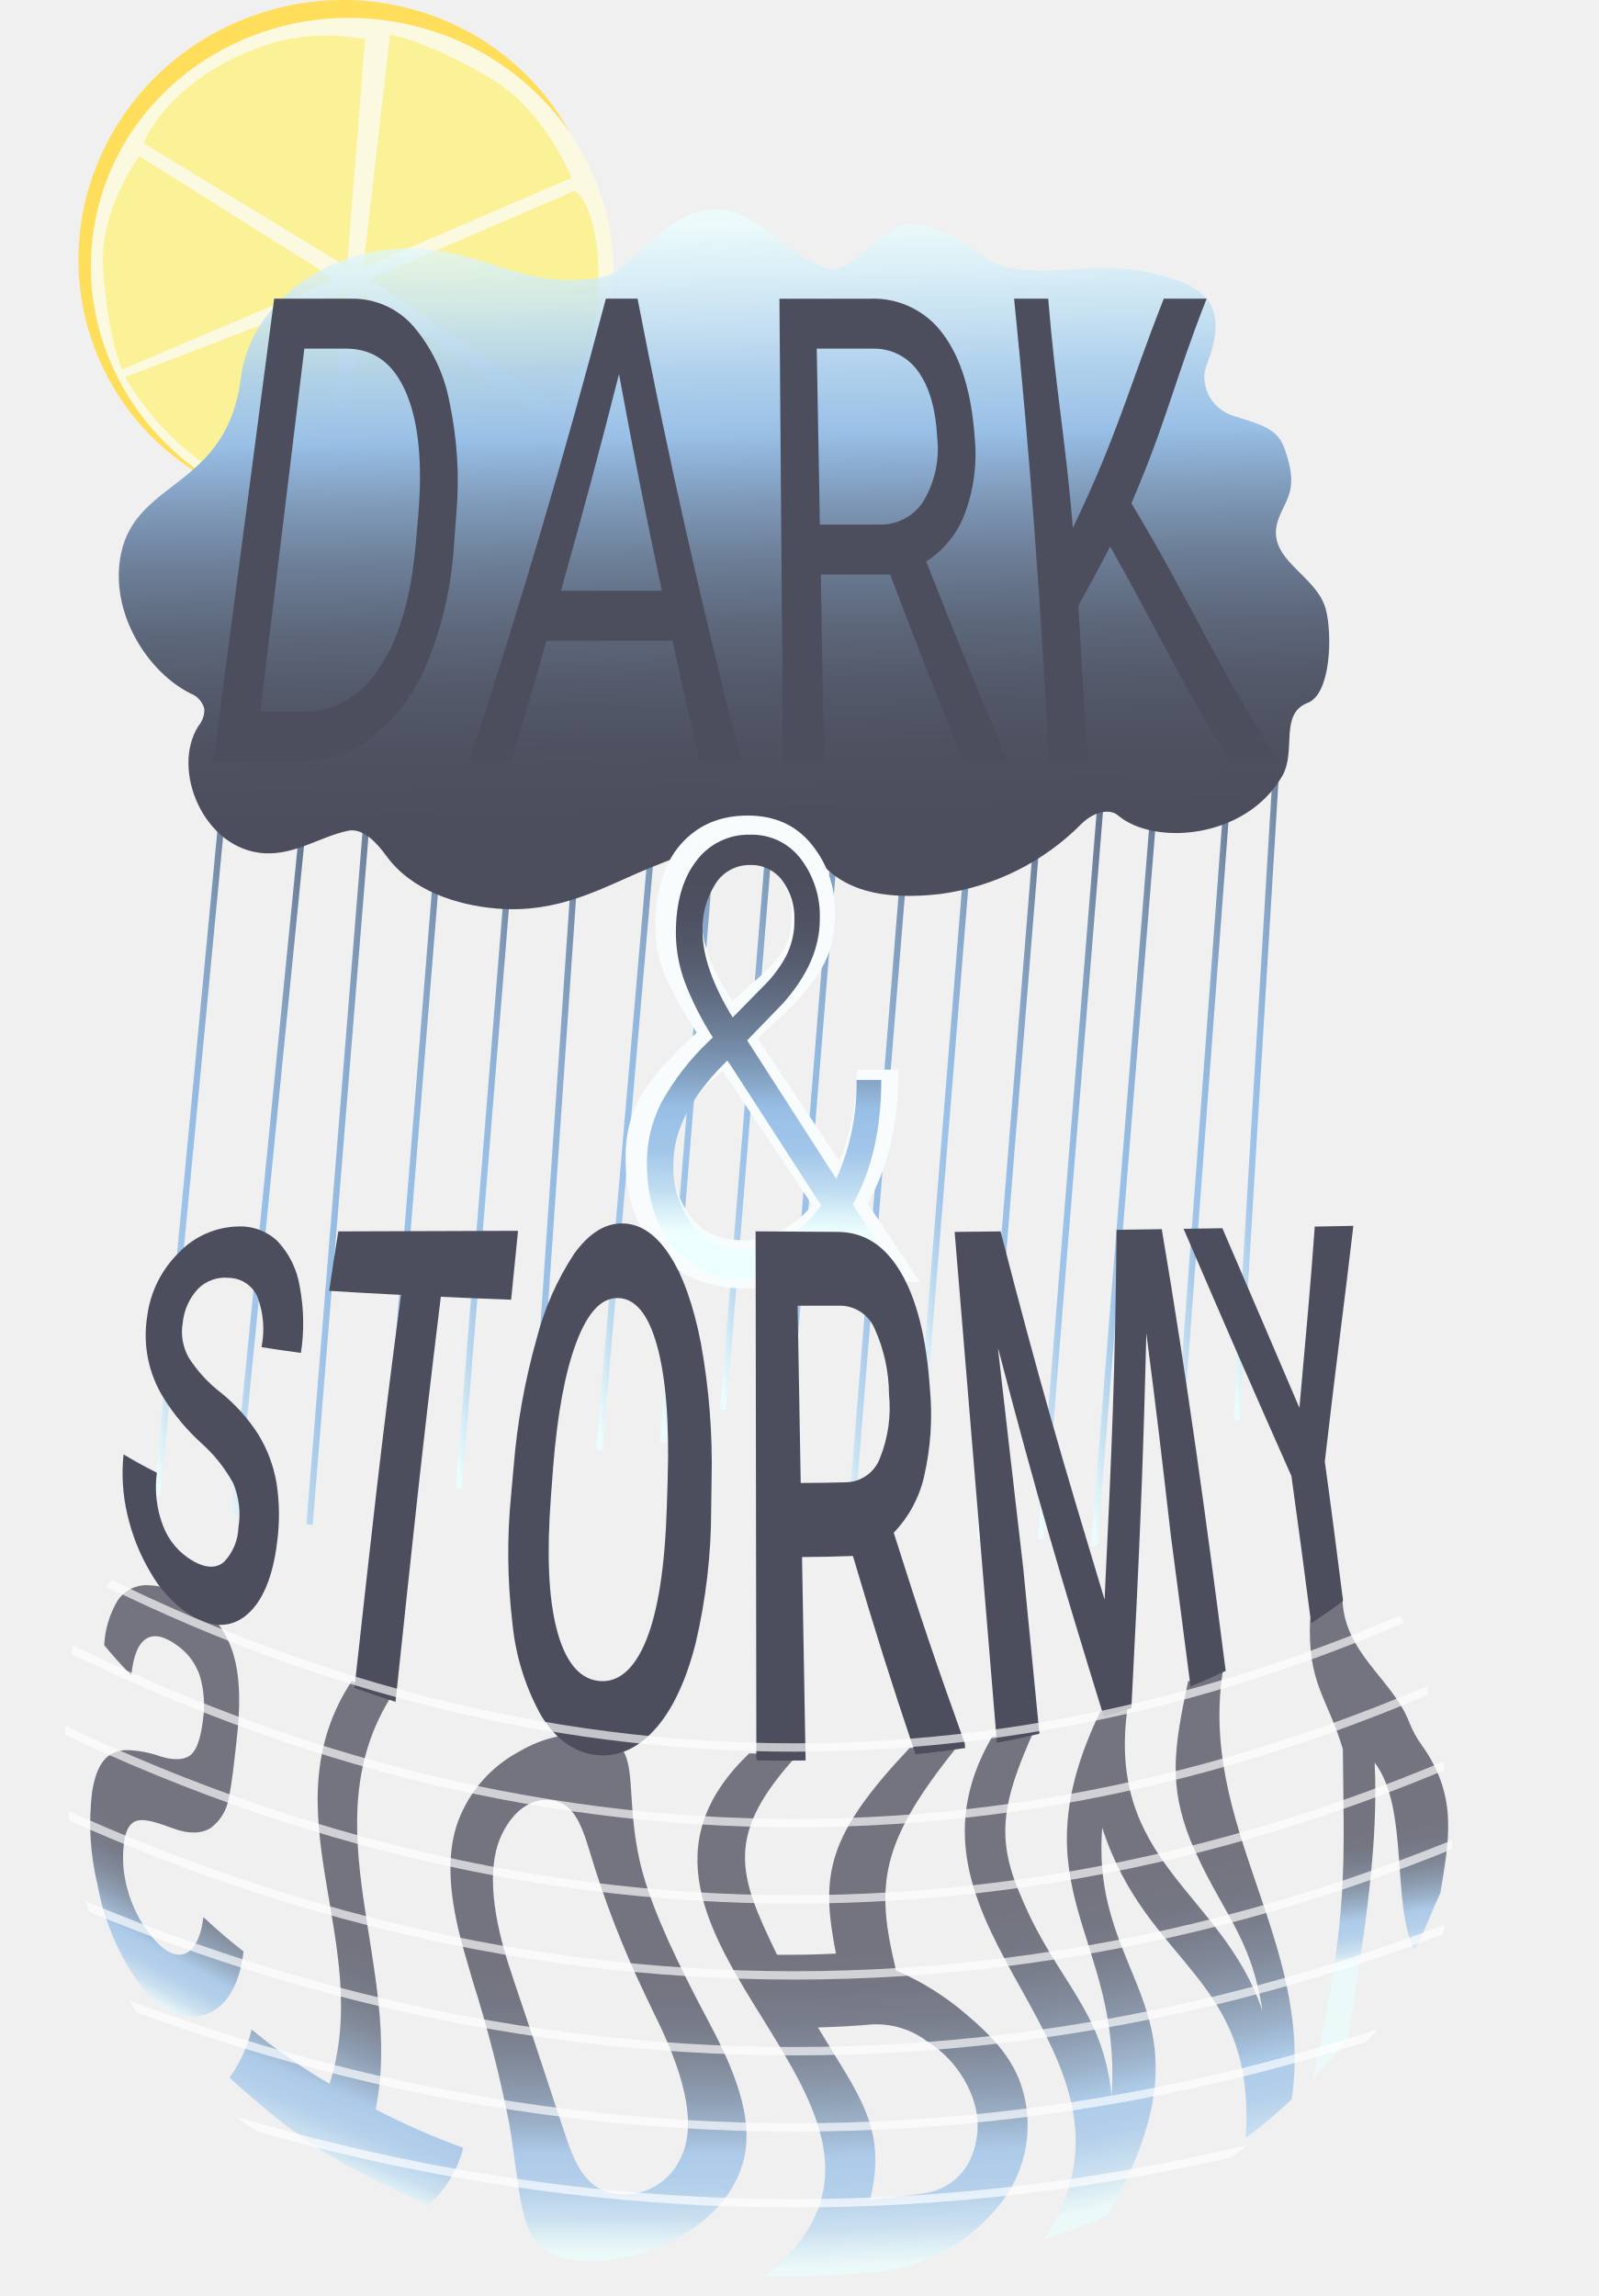
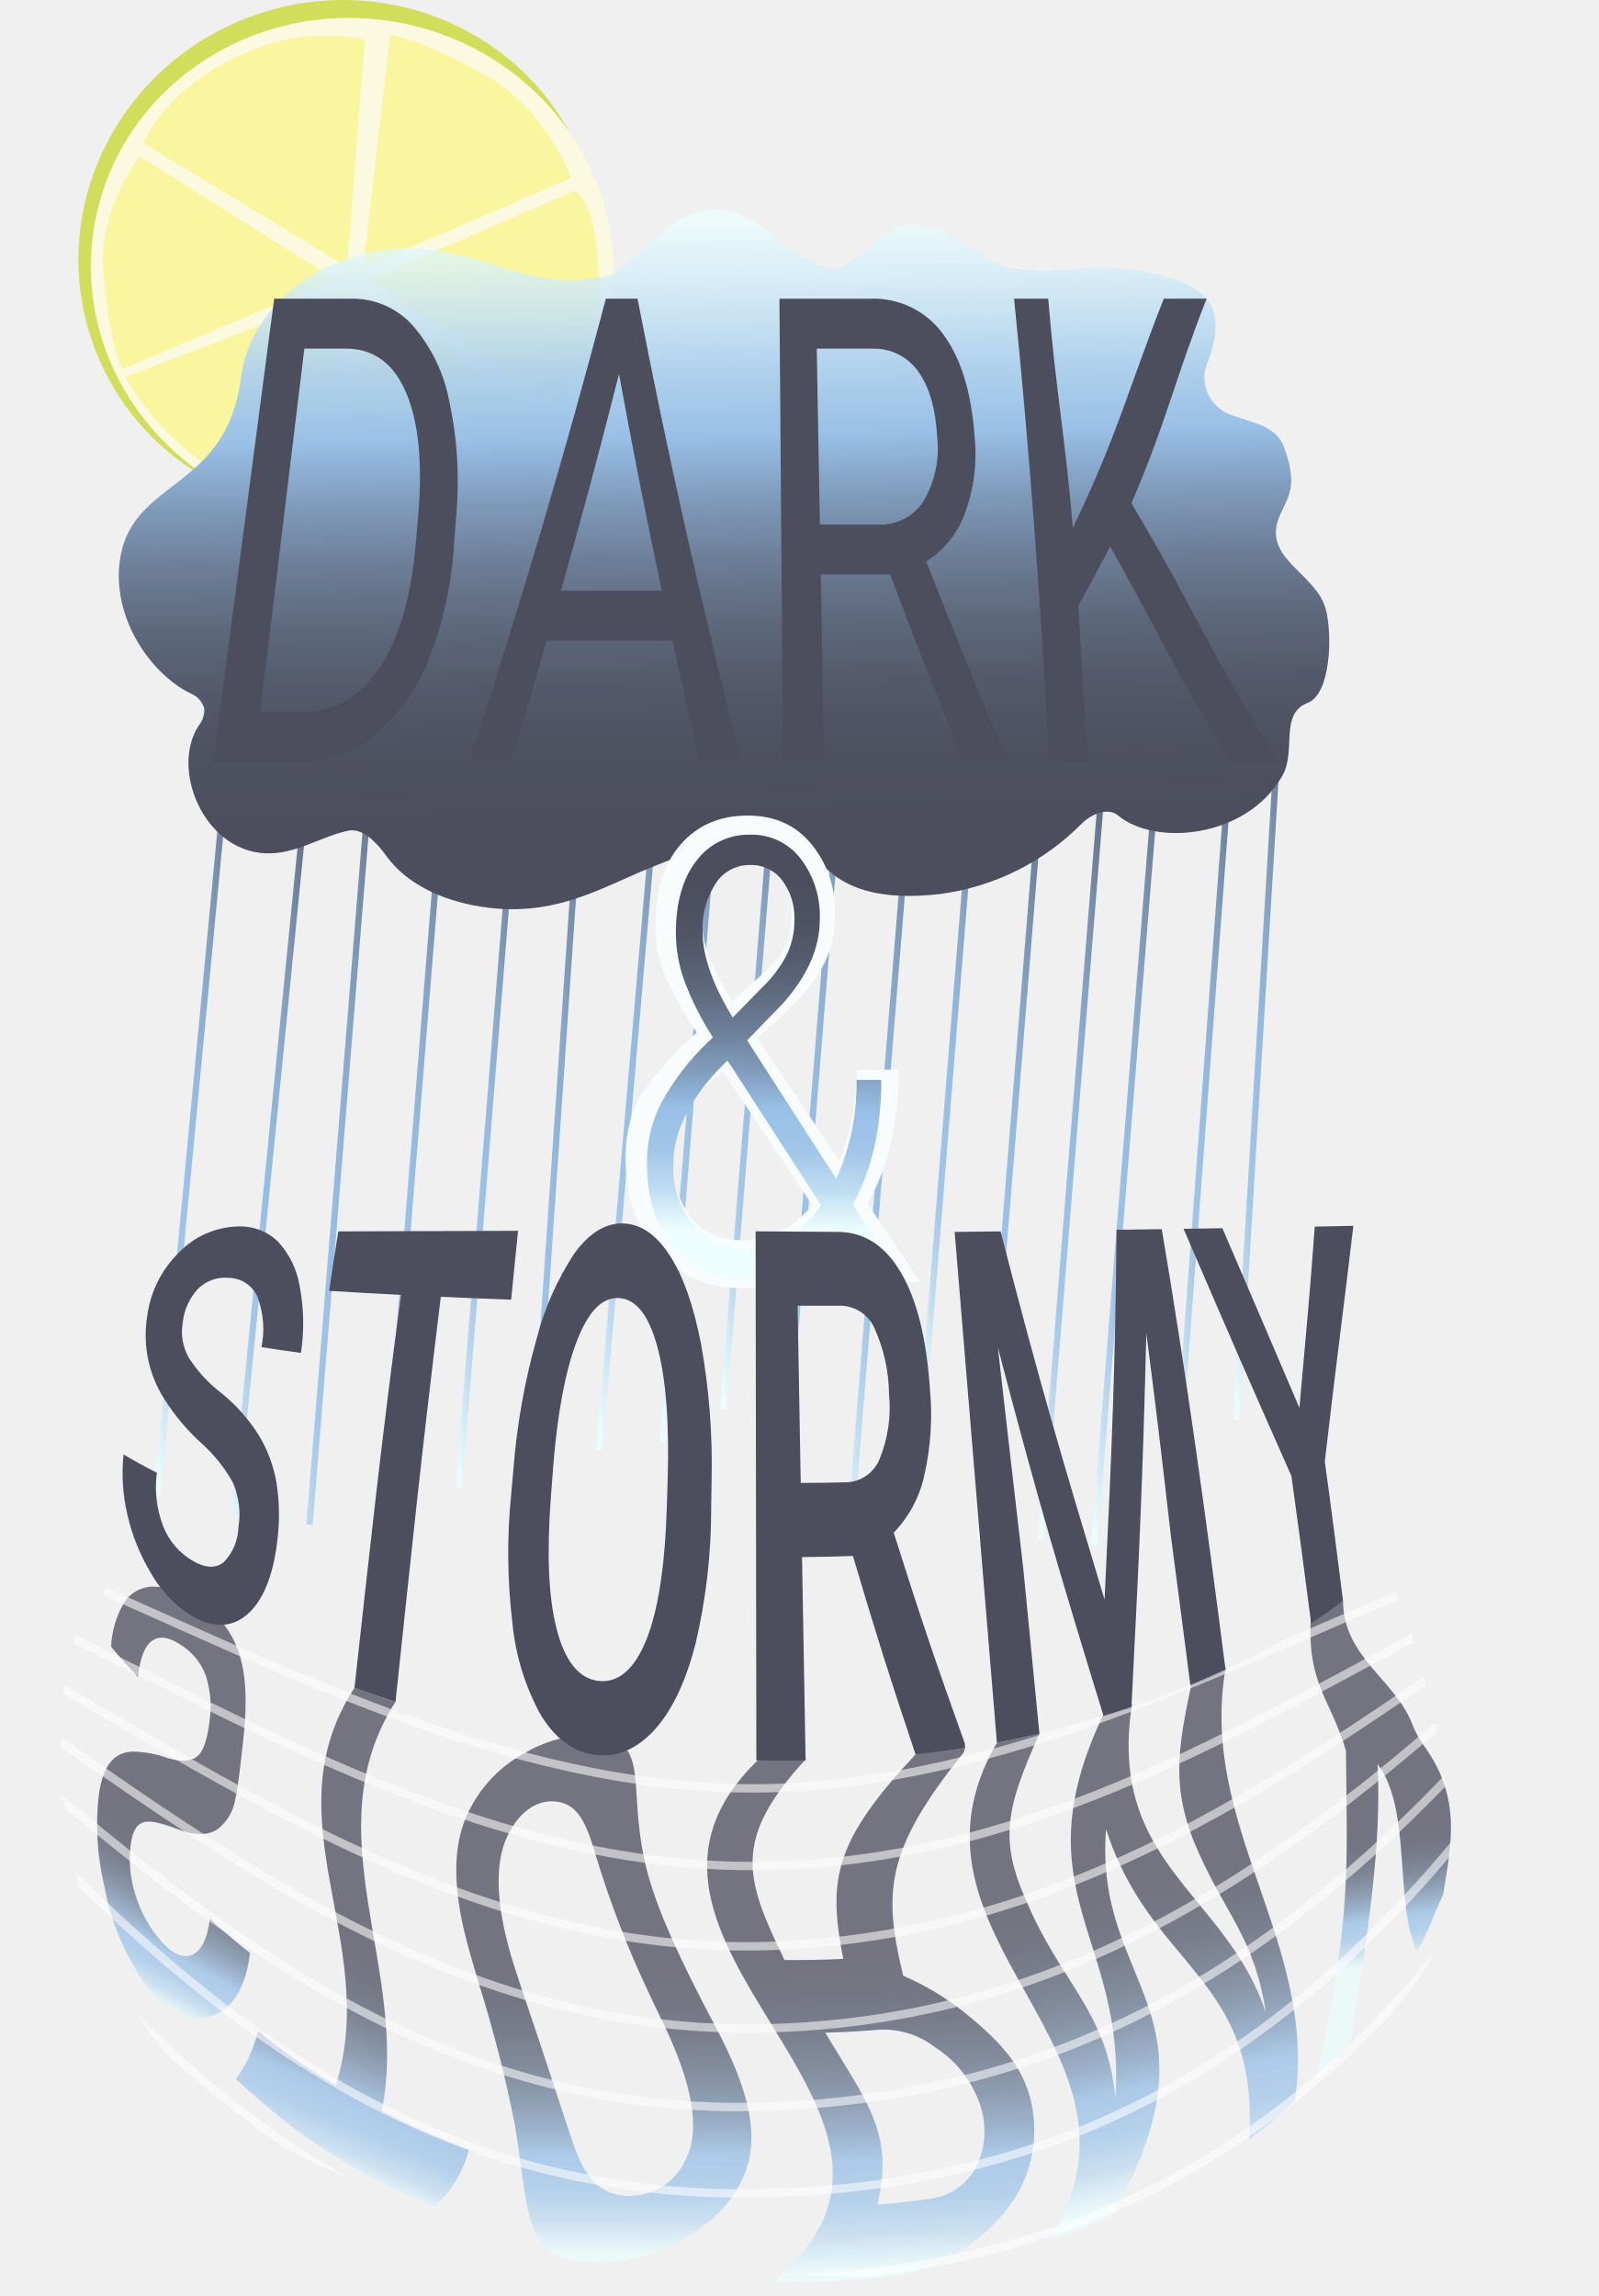
<svg xmlns="http://www.w3.org/2000/svg" xmlns:xlink="http://www.w3.org/1999/xlink" viewBox="0 0 190.971 274.316">
  <defs>
-     <style>.cls-1,.cls-10,.cls-11,.cls-12,.cls-13,.cls-14,.cls-15,.cls-16,.cls-17,.cls-18,.cls-19,.cls-20,.cls-21,.cls-22,.cls-23,.cls-46,.cls-7,.cls-8,.cls-9{fill:none;}.cls-2{fill:#ffde5b;}.cls-3{fill:#fbf9df;}.cls-4{opacity:0.78;}.cls-5{fill:#fbef83;}.cls-6{clip-path:url(#clip-path);}.cls-10,.cls-11,.cls-12,.cls-13,.cls-14,.cls-15,.cls-16,.cls-17,.cls-18,.cls-19,.cls-20,.cls-21,.cls-22,.cls-23,.cls-46,.cls-7,.cls-8,.cls-9{stroke-miterlimit:10;}.cls-10,.cls-11,.cls-12,.cls-13,.cls-14,.cls-15,.cls-16,.cls-17,.cls-18,.cls-19,.cls-20,.cls-21,.cls-22,.cls-23,.cls-7,.cls-8,.cls-9{stroke-width:0.75px;}.cls-7{stroke:url(#linear-gradient);}.cls-8{stroke:url(#linear-gradient-2);}.cls-9{stroke:url(#linear-gradient-3);}.cls-10{stroke:url(#linear-gradient-4);}.cls-11{stroke:url(#linear-gradient-5);}.cls-12{stroke:url(#linear-gradient-6);}.cls-13{stroke:url(#linear-gradient-7);}.cls-14{stroke:url(#linear-gradient-8);}.cls-15{stroke:url(#linear-gradient-9);}.cls-16{stroke:url(#linear-gradient-10);}.cls-17{stroke:url(#linear-gradient-11);}.cls-18{stroke:url(#linear-gradient-12);}.cls-19{stroke:url(#linear-gradient-13);}.cls-20{stroke:url(#linear-gradient-14);}.cls-21{stroke:url(#linear-gradient-15);}.cls-22{stroke:url(#linear-gradient-16);}.cls-23{stroke:url(#linear-gradient-17);}.cls-24{fill:url(#linear-gradient-18);}.cls-25{font-size:77.336px;fill:#f8fcfc;font-family:Roboto-Regular, Roboto;}.cls-26{fill:url(#linear-gradient-19);}.cls-27{fill:url(#linear-gradient-20);}.cls-28{fill:url(#linear-gradient-21);}.cls-29{fill:url(#linear-gradient-22);}.cls-30{fill:url(#linear-gradient-23);}.cls-31{fill:url(#linear-gradient-24);}.cls-32{fill:url(#linear-gradient-25);}.cls-33{opacity:0.76;}.cls-34{fill:url(#linear-gradient-26);}.cls-35{fill:url(#linear-gradient-27);}.cls-36{fill:url(#linear-gradient-28);}.cls-37{fill:url(#linear-gradient-29);}.cls-38{fill:url(#linear-gradient-30);}.cls-39{fill:url(#linear-gradient-31);}.cls-40{fill:url(#linear-gradient-32);}.cls-41{fill:url(#linear-gradient-33);}.cls-42{fill:url(#linear-gradient-34);}.cls-43{fill:url(#linear-gradient-35);}.cls-44{opacity:0.67;}.cls-45{clip-path:url(#clip-path-2);}.cls-46{stroke:#fff;}</style>
+     <style>.cls-1,.cls-10,.cls-11,.cls-12,.cls-13,.cls-14,.cls-15,.cls-16,.cls-17,.cls-18,.cls-19,.cls-20,.cls-21,.cls-22,.cls-23,.cls-46,.cls-7,.cls-8,.cls-9{fill:none;}.cls-2{fill:#d1de5b;}.cls-3{fill:#fbf9df;}.cls-4{opacity:0.65;}.cls-5{fill:#f9f57d;}.cls-6{clip-path:url(#clip-path);}.cls-10,.cls-11,.cls-12,.cls-13,.cls-14,.cls-15,.cls-16,.cls-17,.cls-18,.cls-19,.cls-20,.cls-21,.cls-22,.cls-23,.cls-46,.cls-7,.cls-8,.cls-9{stroke-miterlimit:10;}.cls-10,.cls-11,.cls-12,.cls-13,.cls-14,.cls-15,.cls-16,.cls-17,.cls-18,.cls-19,.cls-20,.cls-21,.cls-22,.cls-23,.cls-7,.cls-8,.cls-9{stroke-width:0.75px;}.cls-7{stroke:url(#linear-gradient);}.cls-8{stroke:url(#linear-gradient-2);}.cls-9{stroke:url(#linear-gradient-3);}.cls-10{stroke:url(#linear-gradient-4);}.cls-11{stroke:url(#linear-gradient-5);}.cls-12{stroke:url(#linear-gradient-6);}.cls-13{stroke:url(#linear-gradient-7);}.cls-14{stroke:url(#linear-gradient-8);}.cls-15{stroke:url(#linear-gradient-9);}.cls-16{stroke:url(#linear-gradient-10);}.cls-17{stroke:url(#linear-gradient-11);}.cls-18{stroke:url(#linear-gradient-12);}.cls-19{stroke:url(#linear-gradient-13);}.cls-20{stroke:url(#linear-gradient-14);}.cls-21{stroke:url(#linear-gradient-15);}.cls-22{stroke:url(#linear-gradient-16);}.cls-23{stroke:url(#linear-gradient-17);}.cls-24{fill:url(#linear-gradient-18);}.cls-25{font-size:77.336px;fill:#f8fcfc;font-family:Roboto-Regular, Roboto;}.cls-26{fill:url(#linear-gradient-19);}.cls-27{fill:url(#linear-gradient-20);}.cls-28{fill:url(#linear-gradient-21);}.cls-29{fill:url(#linear-gradient-22);}.cls-30{fill:url(#linear-gradient-23);}.cls-31{fill:url(#linear-gradient-24);}.cls-32{fill:url(#linear-gradient-25);}.cls-33{opacity:0.76;}.cls-34{fill:url(#linear-gradient-26);}.cls-35{fill:url(#linear-gradient-27);}.cls-36{fill:url(#linear-gradient-28);}.cls-37{fill:url(#linear-gradient-29);}.cls-38{fill:url(#linear-gradient-30);}.cls-39{fill:url(#linear-gradient-31);}.cls-40{fill:url(#linear-gradient-32);}.cls-41{fill:url(#linear-gradient-33);}.cls-42{fill:url(#linear-gradient-34);}.cls-43{fill:url(#linear-gradient-35);}.cls-44{opacity:0.56;}.cls-45{clip-path:url(#clip-path-2);}.cls-46{stroke:#fff;}</style>
    <clipPath id="clip-path">
      <path class="cls-1" d="M165.616,176.369a78.477,78.477,0,0,0-18.176,2.871c-10.645,2.981-23.158,8.621-28.925,7.706-15.899-2.523-27.522-9.617-39.7-10.742-8.803-.813-18.704,3.369-26.871,5.703-8.988,2.568-40.368-3.316-40.368-3.316l12.889-91.32,128.909,0Z" />
    </clipPath>
    <linearGradient id="linear-gradient" x1="516.6" y1="1765.722" x2="538.952" y2="1765.722" gradientTransform="matrix(-1.1388, 0.1551, -0.1696, -1.0977, 924.0838, 1984.833)" gradientUnits="userSpaceOnUse">
      <stop offset="0.017" stop-color="#4c4e5d" />
      <stop offset="0.13" stop-color="#626e84" />
      <stop offset="0.271" stop-color="#7991ae" />
      <stop offset="0.4" stop-color="#8aaacd" />
      <stop offset="0.509" stop-color="#94b9df" />
      <stop offset="0.585" stop-color="#98bfe6" />
      <stop offset="0.719" stop-color="#a0c5e9" stop-opacity="0.98" />
      <stop offset="0.838" stop-color="#bad9f0" stop-opacity="0.918" />
      <stop offset="0.953" stop-color="#e4fbfd" stop-opacity="0.814" />
      <stop offset="0.965" stop-color="#eaffff" stop-opacity="0.8" />
    </linearGradient>
    <linearGradient id="linear-gradient-2" x1="472.044" y1="1822.833" x2="503.496" y2="1822.833" gradientTransform="matrix(-1.1346, 0.1492, -0.193, -1.0043, 945.631, 1897.408)" xlink:href="#linear-gradient" />
    <linearGradient id="linear-gradient-3" x1="465.11" y1="1827.844" x2="492.202" y2="1827.844" gradientTransform="matrix(-1.1346, 0.1492, -0.193, -1.0043, 945.631, 1897.408)" xlink:href="#linear-gradient" />
    <linearGradient id="linear-gradient-4" x1="437.238" y1="1820.483" x2="462.573" y2="1820.483" gradientTransform="matrix(-1.1333, 0.1681, -0.2029, -1.0231, 955.1364, 1909.757)" xlink:href="#linear-gradient" />
    <linearGradient id="linear-gradient-5" x1="435.762" y1="1834.597" x2="460.191" y2="1834.597" gradientTransform="matrix(-1.1346, 0.1492, -0.193, -1.0043, 945.631, 1897.408)" xlink:href="#linear-gradient" />
    <linearGradient id="linear-gradient-6" x1="433.827" y1="1709.058" x2="454.767" y2="1709.058" gradientTransform="matrix(-1.138, 0.1903, -0.1791, -1.1714, 932.8932, 2050.987)" xlink:href="#linear-gradient" />
    <linearGradient id="linear-gradient-7" x1="451.458" y1="1820.527" x2="479.275" y2="1820.527" gradientTransform="matrix(-1.1346, 0.1492, -0.193, -1.0043, 945.631, 1897.408)" xlink:href="#linear-gradient" />
    <linearGradient id="linear-gradient-8" x1="420.541" y1="1828.843" x2="451.993" y2="1828.843" gradientTransform="matrix(-1.1346, 0.1492, -0.193, -1.0043, 945.631, 1897.408)" xlink:href="#linear-gradient" />
    <linearGradient id="linear-gradient-9" x1="416.784" y1="1822.189" x2="443.877" y2="1822.189" gradientTransform="matrix(-1.1346, 0.1492, -0.193, -1.0043, 945.631, 1897.408)" xlink:href="#linear-gradient" />
    <linearGradient id="linear-gradient-10" x1="392.48" y1="1817.899" x2="418.104" y2="1817.899" gradientTransform="matrix(-1.1346, 0.1492, -0.193, -1.0043, 945.631, 1897.408)" xlink:href="#linear-gradient" />
    <linearGradient id="linear-gradient-11" x1="410.692" y1="1704.229" x2="430.437" y2="1704.229" gradientTransform="matrix(-1.1369, 0.1993, -0.1858, -1.1802, 939.067, 2054.909)" xlink:href="#linear-gradient" />
    <linearGradient id="linear-gradient-12" x1="397" y1="1671.677" x2="417.975" y2="1671.677" gradientTransform="matrix(-1.1328, 0.1977, -0.2068, -1.1121, 957.9799, 1900.081)" xlink:href="#linear-gradient" />
    <linearGradient id="linear-gradient-13" x1="493.613" y1="1831.529" x2="518.302" y2="1831.529" gradientTransform="matrix(-1.137, 0.1256, -0.1752, -0.9981, 928.6242, 1900.055)" xlink:href="#linear-gradient" />
    <linearGradient id="linear-gradient-14" x1="459.486" y1="1828.596" x2="482.098" y2="1828.596" gradientTransform="matrix(-1.1346, 0.1492, -0.193, -1.0043, 945.631, 1897.408)" xlink:href="#linear-gradient" />
    <linearGradient id="linear-gradient-15" x1="410.264" y1="1830.675" x2="432.876" y2="1830.675" gradientTransform="matrix(-1.1346, 0.1492, -0.193, -1.0043, 945.631, 1897.408)" xlink:href="#linear-gradient" />
    <linearGradient id="linear-gradient-16" x1="430.766" y1="1833.72" x2="453.378" y2="1833.72" gradientTransform="matrix(-1.1346, 0.1492, -0.193, -1.0043, 945.631, 1897.408)" xlink:href="#linear-gradient" />
    <linearGradient id="linear-gradient-17" x1="427.586" y1="1708.044" x2="448.527" y2="1708.044" gradientTransform="matrix(-1.138, 0.1903, -0.1791, -1.1714, 932.8932, 2050.987)" xlink:href="#linear-gradient" />
    <linearGradient id="linear-gradient-18" x1="632.188" y1="98.983" x2="633.502" y2="26.571" gradientTransform="matrix(-1, 0, 0, 1, 719.1655, 0)" gradientUnits="userSpaceOnUse">
      <stop offset="0.017" stop-color="#4c4e5d" />
      <stop offset="0.137" stop-color="#4e5160" />
      <stop offset="0.243" stop-color="#545a6b" />
      <stop offset="0.345" stop-color="#5e697d" />
      <stop offset="0.443" stop-color="#6c7e97" />
      <stop offset="0.538" stop-color="#7e99b8" />
      <stop offset="0.631" stop-color="#94b9df" />
      <stop offset="0.645" stop-color="#98bfe6" />
      <stop offset="0.76" stop-color="#accfec" stop-opacity="0.925" />
      <stop offset="0.972" stop-color="#e2f9fd" stop-opacity="0.729" />
      <stop offset="1" stop-color="#eaffff" stop-opacity="0.7" />
    </linearGradient>
    <linearGradient id="linear-gradient-19" x1="92.502" y1="104.285" x2="92.211" y2="148.588" gradientUnits="userSpaceOnUse">
      <stop offset="0.017" stop-color="#4c4e5d" />
      <stop offset="0.123" stop-color="#4e5161" />
      <stop offset="0.229" stop-color="#555b6d" />
      <stop offset="0.335" stop-color="#606c81" />
      <stop offset="0.44" stop-color="#6f839d" />
      <stop offset="0.545" stop-color="#83a0c0" />
      <stop offset="0.636" stop-color="#98bfe6" />
      <stop offset="0.751" stop-color="#a0c5e9" stop-opacity="0.98" />
      <stop offset="0.855" stop-color="#bad9f0" stop-opacity="0.918" />
      <stop offset="0.955" stop-color="#e4fbfd" stop-opacity="0.814" />
      <stop offset="0.965" stop-color="#eaffff" stop-opacity="0.8" />
    </linearGradient>
    <linearGradient id="linear-gradient-20" x1="14.637" y1="170.031" x2="36.22" y2="170.031" gradientTransform="matrix(1, 0.0001, 0.0001, 1.0127, -0.0171, -1.8695)" gradientUnits="userSpaceOnUse">
      <stop offset="0.008" stop-color="#4c4e5d" />
      <stop offset="1" stop-color="#4c4e5d" />
    </linearGradient>
    <linearGradient id="linear-gradient-21" x1="39.323" y1="174.825" x2="61.891" y2="174.825" xlink:href="#linear-gradient-20" />
    <linearGradient id="linear-gradient-22" x1="60.723" y1="177.549" x2="85.023" y2="177.549" xlink:href="#linear-gradient-20" />
    <linearGradient id="linear-gradient-23" x1="90.274" y1="178.323" x2="115.299" y2="178.323" xlink:href="#linear-gradient-20" />
    <linearGradient id="linear-gradient-24" x1="114.052" y1="177.133" x2="146.432" y2="177.133" xlink:href="#linear-gradient-20" />
    <linearGradient id="linear-gradient-25" x1="141.403" y1="169.882" x2="161.686" y2="169.882" xlink:href="#linear-gradient-20" />
-     <linearGradient id="linear-gradient-26" x1="18.284" y1="219.267" x2="9.486" y2="235.361" xlink:href="#linear-gradient-19" />
-     <linearGradient id="linear-gradient-27" x1="46.513" y1="233.497" x2="35.639" y2="259.225" xlink:href="#linear-gradient-19" />
-     <linearGradient id="linear-gradient-28" x1="71.513" y1="234.837" x2="71.422" y2="270.209" xlink:href="#linear-gradient-19" />
-     <linearGradient id="linear-gradient-29" x1="102.809" y1="232.481" x2="104.518" y2="271.906" xlink:href="#linear-gradient-19" />
-     <linearGradient id="linear-gradient-30" x1="133.448" y1="224.287" x2="142.299" y2="262.696" xlink:href="#linear-gradient-19" />
-     <linearGradient id="linear-gradient-31" x1="162.857" y1="218.636" x2="165.259" y2="234.993" xlink:href="#linear-gradient-19" />
+     <linearGradient id="linear-gradient-26" x1="19.109" y1="219.444" x2="10.31" y2="235.538" gradientTransform="matrix(0.997, 0, 0, 1, 0.0296, -0.0003)" xlink:href="#linear-gradient-19" />
+     <linearGradient id="linear-gradient-27" x1="47.15" y1="233.972" x2="36.422" y2="259.353" gradientTransform="matrix(0.997, 0, 0, 1, 0.0296, -0.0003)" xlink:href="#linear-gradient-19" />
+     <linearGradient id="linear-gradient-28" x1="72.337" y1="235.014" x2="72.246" y2="270.386" gradientTransform="matrix(0.997, 0, 0, 1, 0.0296, -0.0003)" xlink:href="#linear-gradient-19" />
+     <linearGradient id="linear-gradient-29" x1="104.067" y1="233.143" x2="105.775" y2="272.525" gradientTransform="matrix(0.997, 0, 0, 1, 0.0296, -0.0003)" xlink:href="#linear-gradient-19" />
+     <linearGradient id="linear-gradient-30" x1="134.185" y1="224.459" x2="143.041" y2="262.892" gradientTransform="matrix(0.997, 0, 0, 1, 0.0296, -0.0003)" xlink:href="#linear-gradient-19" />
+     <linearGradient id="linear-gradient-31" x1="163.703" y1="218.962" x2="166.093" y2="235.233" gradientTransform="matrix(0.997, 0, 0, 1, 0.0296, -0.0003)" xlink:href="#linear-gradient-19" />
    <linearGradient id="linear-gradient-32" x1="25.482" y1="63.361" x2="54.672" y2="63.361" gradientTransform="matrix(1, 0, 0, 1, 0, 0)" xlink:href="#linear-gradient-20" />
    <linearGradient id="linear-gradient-33" x1="56.034" y1="63.361" x2="88.596" y2="63.361" gradientTransform="matrix(1, 0, 0, 1, 0, 0)" xlink:href="#linear-gradient-20" />
    <linearGradient id="linear-gradient-34" x1="93.12" y1="63.374" x2="120.285" y2="63.374" gradientTransform="matrix(1, 0, 0, 1, 0, 0)" xlink:href="#linear-gradient-20" />
    <linearGradient id="linear-gradient-35" x1="121.154" y1="63.469" x2="152.893" y2="63.469" gradientTransform="matrix(1, 0, 0, 1, 0, 0)" xlink:href="#linear-gradient-20" />
    <clipPath id="clip-path-2">
-       <path class="cls-1" d="M15.639,187.046s-6.371,4.291-6.91,9.174-7.123,41.098,23.634,59.442c23.14,13.801,80.678,21.428,97.341,12.922,16.391-8.367,40.926-27.394,43.309-39.936s-4.111-36.936-7.413-37.341-38.775,18.154-73.48,16.468C47.286,205.597,15.639,187.046,15.639,187.046Z" />
+       <path class="cls-1" d="M15.515,187.207a22.221,22.221,0,0,0-6.786,9.012c-1.703,4.608-7.123,41.098,23.634,59.442,23.14,13.801,80.678,21.428,97.341,12.922,16.391-8.367,40.926-27.394,43.309-39.936s-5.476-41.995-8.26-40.175c-3.068,2.006-26.378,21.883-70.699,21.883C42.792,210.355,15.515,187.207,15.515,187.207Z" />
    </clipPath>
  </defs>
  <g id="finished">
    <g id="dark_stormy" data-name="dark&amp;stormy">
      <g id="citrussun">
        <ellipse class="cls-2" cx="40.545" cy="30.605" rx="31.241" ry="30.525" transform="translate(-7.6201 14.459) rotate(-18.5148)" />
        <ellipse class="cls-3" cx="42.079" cy="32.182" rx="30.01" ry="31.249" transform="translate(3.8524 68.8565) rotate(-81.2215)" />
        <g class="cls-4">
          <path class="cls-5" d="M40.923,60.32s8.261,1.028,14.566-2.737C63.05,53.067,65.3,50.051,65.3,50.051l-21.968-15.1Z" />
          <path class="cls-5" d="M66.694,48.551s4.67-6.542,4.816-13.766c.21-10.435-2.84-11.993-2.84-11.993L44.127,33.388Z" />
          <path class="cls-5" d="M14.953,45.069a33.691,33.691,0,0,0,9.92,10.689c9.18,6.014,13.672,3.307,13.672,3.307L41.467,34.88Z" />
          <path class="cls-5" d="M68.271,21.25s-3.136-8.095-9.775-11.954C50.534,4.668,46.603,4.143,46.603,4.143l-3.2,27.832Z" />
          <path class="cls-5" d="M16.667,18.669s-4.824,6.279-4.344,13.443c.577,8.592,2.279,12.021,2.279,12.021L40,33.353Z" />
          <path class="cls-5" d="M43.608,4.708A23.37,23.37,0,0,0,30.161,5.974c-10.461,4.188-13.018,11.13-13.018,11.13L41.46,31.885Z" />
        </g>
      </g>
      <g id="rain">
        <g class="cls-6">
          <line class="cls-7" x1="18.765" y1="178.748" x2="28.36" y2="78.115" />
          <line class="cls-8" x1="35.128" y1="204.99" x2="45.73" y2="74.167" />
          <line class="cls-9" x1="45.255" y1="189.316" x2="54.352" y2="77.056" />
          <line class="cls-10" x1="71.588" y1="173.229" x2="80.313" y2="72.438" />
          <line class="cls-11" x1="79.221" y1="172.286" x2="87.399" y2="71.37" />
          <line class="cls-12" x1="117.068" y1="183.917" x2="125.24" y2="83.077" />
          <line class="cls-13" x1="62.141" y1="198.925" x2="70.447" y2="78.178" />
          <line class="cls-14" x1="92.405" y1="191.271" x2="103.007" y2="60.448" />
          <line class="cls-15" x1="101.177" y1="187.786" x2="110.275" y2="75.526" />
          <line class="cls-16" x1="130.668" y1="185.23" x2="139.258" y2="79.228" />
          <line class="cls-17" x1="140.632" y1="175.236" x2="147.782" y2="79.545" />
          <line class="cls-18" x1="147.748" y1="169.607" x2="153.559" y2="73.525" />
          <line class="cls-19" x1="27.485" y1="186.03" x2="37.534" y2="85.065" />
          <line class="cls-20" x1="54.806" y1="177.848" x2="62.357" y2="84.669" />
          <line class="cls-21" x1="110.252" y1="168.417" x2="117.803" y2="75.238" />
          <line class="cls-22" x1="86.403" y1="168.417" x2="93.954" y2="75.238" />
          <line class="cls-23" x1="124.352" y1="183.917" x2="132.524" y2="83.077" />
        </g>
      </g>
      <path class="cls-24" d="M138.292,32.797c5.447,1.343,8.733,3.469,5.884,10.75a4.382,4.382,0,0,0-.291,1.34,4.863,4.863,0,0,0,3.4,4.771c2.834.941,5.222,1.368,6.108,3.75,1.849,4.973.339,6.006-.616,8.495-1.889,4.924,4.515,6.605,5.628,10.93.798,3.097.574,10.073-2.159,11.133-3.456,1.341-1.318,5.724-3.059,8.751-4.327,7.52-15.287,8.383-19.636,4.69-.989-.839-2.872-.429-4.335,1.01a29.133,29.133,0,0,1-16.872,8.393c-6.647.759-12.294-.199-15.416-5.263-.509-.826-1.167-2.051-1.977-2.141-4.872-.542-12.785,2.418-17.532,4.38-5.475,2.262-10.586,5.388-18.116,4.761-4.653-.388-10.138-2.12-13.162-6.306-1.163-1.61-2.824-3.363-4.579-2.985-3.344.721-6.287,2.881-9.936,2.69-7.269-.381-11.263-10.002-7.91-15.226a2.997,2.997,0,0,0,.7-1.999A2.646,2.646,0,0,0,22.79,82.866c-5.127-2.533-9.78-9.702-8.33-16.714,1.852-8.955,12.697-7.788,14.327-21.075.971-7.92,9.084-15.255,19.878-15.395,8.923-.115,14.256,5.371,23.665,3.33,3.691-.801,8.176-10.177,15.87-7.509,3.342,1.159,8.395,6.877,11.601,6.627,2.367-.185,6.157-5.343,8.727-5.341,3.619.002,8.389,3.243,9.568,4.246a7.855,7.855,0,0,0,3.263,1.097C127.419,32.974,130.942,30.985,138.292,32.797Z" />
      <text class="cls-25" transform="translate(71.6748 153.1725) scale(0.7998 1)">&amp;</text>
      <path class="cls-26" d="M85.164,123.944a36.242,36.242,0,0,1-3.368-6.658,17.094,17.094,0,0,1-1.05-5.805q0-5.432,2.422-8.595a7.763,7.763,0,0,1,6.494-3.16,7.307,7.307,0,0,1,5.989,2.86,11.254,11.254,0,0,1,2.29,7.26q0,5.115-4.419,10.05L89.263,124.3,99.91,140.846a27.775,27.775,0,0,0,2.422-11.825h2.954q0,8.808-3.406,14.88l5.296,8.239h-3.833L99.99,146.954a16.046,16.046,0,0,1-4.858,4.333,11.63,11.63,0,0,1-5.814,1.56,10.975,10.975,0,0,1-8.784-3.78q-3.25-3.783-3.248-10.103a15.814,15.814,0,0,1,1.664-7.119A30.554,30.554,0,0,1,84.793,124.3Zm4.153,25.317a9.004,9.004,0,0,0,4.697-1.367,13.804,13.804,0,0,0,4.085-3.889L87.267,127.245l-.373-.532L85.67,127.956q-5.215,5.68-5.217,11.008a11.17,11.17,0,0,0,2.395,7.475A8.049,8.049,0,0,0,89.318,149.261ZM83.94,111.336q0,4.333,3.593,10.23l3.487-3.551a15.305,15.305,0,0,0,2.793-3.59,9.224,9.224,0,0,0,1.092-4.58,7.355,7.355,0,0,0-1.437-4.632,4.596,4.596,0,0,0-3.833-1.867,4.808,4.808,0,0,0-4.153,2.237A9.927,9.927,0,0,0,83.94,111.336Z" />
      <g id="stormy">
        <path class="cls-27" d="M28.488,182.484a9.673,9.673,0,0,0-.637-5.299,18.013,18.013,0,0,0-3.899-4.855,25.759,25.759,0,0,1-4.329-5.186,14.177,14.177,0,0,1-2.034-9.9,12.911,12.911,0,0,1,3.725-7.531,10.097,10.097,0,0,1,7.18-3.181,6.361,6.361,0,0,1,4.668,1.767,10.195,10.195,0,0,1,2.647,5.408,23.267,23.267,0,0,1,.142,7.934c-1.903-.263-2.847-.4-4.71-.69a10.859,10.859,0,0,0-.457-5.94,3.785,3.785,0,0,0-3.405-2.335,4.553,4.553,0,0,0-3.685,1.268,6.951,6.951,0,0,0-1.864,4.101,6.241,6.241,0,0,0,.709,4.142,16.396,16.396,0,0,0,3.856,4.209,20.628,20.628,0,0,1,4.466,4.989,16.271,16.271,0,0,1,2.17,5.767,24.421,24.421,0,0,1,.087,7.008c-.493,4.19-1.743,7.213-3.69,8.819-1.947,1.603-4.303,1.525-6.963-.192a14.755,14.755,0,0,1-4.525-4.987,23.769,23.769,0,0,1-2.721-6.842,21.523,21.523,0,0,1-.459-7.192c1.541.913,2.34,1.351,3.982,2.192a12.852,12.852,0,0,0,.725,6.309,8.211,8.211,0,0,0,3.681,4.286c1.492.821,2.712.84,3.625.05A6.275,6.275,0,0,0,28.488,182.484Z" />
        <path class="cls-28" d="M61.065,155.282c-3.281-.122-4.977-.191-8.4-.346-2.364,19.286-3.347,28.998-5.412,48.387-1.977-.626-2.96-.957-4.905-1.657,2.092-18.829,3.073-28.266,5.559-46.959-3.43-.174-5.162-.27-8.584-.482.421-2.846.639-4.267,1.093-7.102,8.758-.019,13.332-.036,21.474-.071C61.556,150.343,61.391,151.989,61.065,155.282Z" />
        <path class="cls-29" d="M84.965,180.236a69.85,69.85,0,0,1-1.876,16.17c-1.18,4.596-2.849,8.064-4.978,10.356-2.129,2.294-4.545,3.257-7.124,2.888-2.552-.365-4.682-1.975-6.365-4.728a28.297,28.297,0,0,1-3.401-10.986,70.392,70.392,0,0,1-.158-15.333c.119-1.338.179-2.008.298-3.346a80.033,80.033,0,0,1,2.736-15.259,33.774,33.774,0,0,1,4.498-10.205c1.728-2.39,3.607-3.622,5.717-3.622,2.109,0,3.975,1.221,5.615,3.686,1.639,2.468,2.92,6.029,3.819,10.675a80.565,80.565,0,0,1,1.269,16.195Zm-5.197-3.503c.214-6.942-.241-12.289-1.284-16.012-1.045-3.726-2.592-5.591-4.643-5.639-2.004-.047-3.624,1.726-4.967,5.257-1.344,3.533-2.284,8.522-2.796,15.031-.105,1.397-.157,2.096-.262,3.494-.499,6.65-.307,11.87.672,15.707.978,3.837,2.633,5.957,4.968,6.252,2.361.298,4.324-1.336,5.757-4.888,1.431-3.549,2.237-8.879,2.455-15.933Z" />
        <path class="cls-30" d="M101.899,185.901c-2.414.085-3.635.11-6.08.129.171,9.721.257,14.581.428,24.302-2.351.035-3.532.032-5.885-.014q-.044-31.602-.088-63.203c3.932.029,5.92.045,9.808.066,3.189.017,5.663,1.651,7.55,4.854s3.052,7.805,3.463,13.868a32.875,32.875,0,0,1-.692,10.489,14.202,14.202,0,0,1-3.63,6.729c3.248,10.259,4.961,15.323,8.494,25.177.016.22.024.33.039.549-2.325.347-3.516.494-5.934.74C106.246,200.252,104.742,195.494,101.899,185.901Zm-6.236-8.723c2.195-.01,3.291-.026,5.462-.08a4.437,4.437,0,0,0,4.014-2.913,16.166,16.166,0,0,0,1.07-7.632,19.252,19.252,0,0,0-1.688-7.746,4.516,4.516,0,0,0-3.981-2.807c-2.086.009-3.139.01-5.249.003C95.439,164.474,95.514,168.709,95.663,177.179Z" />
        <path class="cls-31" d="M119.539,147.123c4.698,18.228,7.313,27.051,12.425,43.993.898-18.441,1.265-27.441,1.436-44.182,2.159-.031,3.238-.047,5.396-.08,2.974,17.514,5.382,35.163,7.639,52.78-1.653.779-2.493,1.148-4.202,1.851-.937-7.238-1.402-10.859-2.36-18.083-1.112-9.711-1.678-14.546-2.921-24.115-.414,17.016-.827,26.13-1.784,44.795-1.301.426-1.96.631-3.296,1.026-5.228-16.987-7.872-25.854-12.658-44.138,1.202,10.57,1.809,15.846,3.032,26.382.775,7.913,1.162,11.871,1.935,19.785-1.981.466-2.991.69-5.08,1.076q-2.525-30.515-5.05-61.031C116.309,147.167,117.369,147.151,119.539,147.123Z" />
        <path class="cls-32" d="M155.242,168.201c.842-9.438,1.27-13.861,1.833-21.654,1.845-.035,2.767-.052,4.61-.088-1.102,9.497-1.936,15.377-3.41,28.16.914,6.635,1.33,9.978,2.183,16.653-1.508,1.115-2.27,1.646-3.815,2.66-.924-7.044-1.377-10.572-2.356-17.581-4.774-10.759-7.396-16.778-12.884-29.535,1.854-.029,2.78-.044,4.633-.074C149.954,155.827,151.806,160.164,155.242,168.201Z" />
        <g class="cls-33">
-           <path class="cls-34" d="M23.902,200.325a7.14,7.14,0,0,0-2.726-3.73c-1.539-1.127-2.791-1.399-3.732-.791s-1.51,2.021-1.76,4.356c-1.342-1.39-1.989-2.108-3.23-3.592a11.388,11.388,0,0,1,1.603-5.351,4.141,4.141,0,0,1,3.52-1.83,9.398,9.398,0,0,1,5.025,1.589,11.371,11.371,0,0,1,5.316,6.783c.849,2.99.791,6.421.315,10.486-.293,2.502-.502,4.725-.889,6.469a5.527,5.527,0,0,1-2.185,3.694c-1.083.67-2.605.745-4.502.033-1.896-.711-3.262-1.11-4.133-.949-.871.16-1.44.91-1.676,2.429a13.725,13.725,0,0,0,.349,5.679,15.05,15.05,0,0,0,2.811,5.63c1.484,1.854,2.855,2.599,4.008,2.207s1.969-1.86,2.287-4.39c1.865,1.733,2.825,2.551,4.791,4.104-.331,2.954-1.28,5.156-2.752,6.469a4.932,4.932,0,0,1-5.058.993,10.588,10.588,0,0,1-5.018-4.148,29.267,29.267,0,0,1-4.613-11.266,31.187,31.187,0,0,1-.655-11.074c.55-3.518,1.846-4.887,3.946-5.03a12.937,12.937,0,0,1,4.288.771c1.778.545,3.012.349,3.677-.312s1.098-2.059,1.344-4.104A12.192,12.192,0,0,0,23.902,200.325Z" />
-           <path class="cls-35" d="M51.186,263.432c-10.439-4.573-15.284-7.486-23.767-15.207a16.38,16.38,0,0,0,2.644-5.745,69.392,69.392,0,0,0,9.311,6.485c5.392-16.992-7.588-32.475,2.639-48.113,1.925.69,2.897,1.016,4.854,1.633-9.988,15.609,1.417,32.667-1.981,49.533a84.478,84.478,0,0,0,10.465,4.593A13.486,13.486,0,0,1,51.186,263.432Z" />
-           <path class="cls-36" d="M85.071,242.32c3.305,6.29,4.993,11.656,3.658,16.188s-5.218,7.854-9.548,9.757c-4.327,1.9-8.511,2.295-11.52,1.578-3.007-.717-4.275-2.342-5.017-4.993-.742-2.653-1.007-6.243-1.786-11.054a156.926,156.926,0,0,0-4.387-17.129c-.439-1.505-.661-2.258-1.088-3.755-1.802-6.36-2.107-11.463-.624-15.394a15.653,15.653,0,0,1,7.358-8.302,15.209,15.209,0,0,1,8.962-2.041c2.568.355,3.68,1.684,4.075,4.176.394,2.494.201,5.984,1.207,10.681s3.551,10.334,6.822,16.689C83.927,240.163,84.313,240.884,85.071,242.32Zm-8.103-4.225a116.861,116.861,0,0,1-6.495-16.818c-1.118-3.787-2.114-5.732-4.37-6.165-2.229-.428-4.615.85-6.16,4.082s-1.493,8.344.876,15.707c.503,1.548.767,2.325,1.29,3.876,2.468,7.247,4.236,12.789,5.573,16.722,1.336,3.93,2.787,6.091,5.727,6.6a7.417,7.417,0,0,0,7.975-4.423c1.69-3.507.748-8.859-2.771-16.145C77.949,240.158,77.614,239.47,76.968,238.095Z" />
-           <path class="cls-37" d="M108.659,208.852c2.446-.233,3.652-.374,6.008-.709-.145.24-.216.36-.354.599-9.322,11.563-9.711,16.57-7.258,26.681a32.629,32.629,0,0,1,8.43,5.277c2.705,2.297,5.555,5.06,6.662,8.889a15.169,15.169,0,0,1-3.567,14.793,21.519,21.519,0,0,1-13.266,7.008,96.725,96.725,0,0,1-13.863.548c24.793-20.075-24.782-40.728-1.936-62.45,2.334.057,3.521.066,5.89.042-8.947,9.691-7.247,14.384-2.571,24.015,2.815.016,4.228-.01,7.039-.136C97.991,223.898,98.8,219.325,108.659,208.852Zm-4.702,53.931c2.701-.232,4.04-.387,6.671-.774a7.166,7.166,0,0,0,5.147-3.704,9.665,9.665,0,0,0,.384-7.78,13.202,13.202,0,0,0-5.375-6.618,10.043,10.043,0,0,0-6.536-2.04c-2.592.211-3.903.284-6.533.364C102.643,250.45,106.037,254.245,103.957,262.784Z" />
-           <path class="cls-38" d="M124.838,267.47c14.611-22.802-19.949-36.534-6.324-59.939,2.119-.375,3.146-.591,5.152-1.05-4.026,8.924-4.79,13.2-1.52,20.484,4.142,9.782,9.645,13.131,10.66,23.455,1.257-19.286-11.592-24.667-1.352-45.941,1.353-.39,2.02-.592,3.336-1.013-2.956,19.087,11.22,22.456,16.042,36.798-1.413-9.252-5.05-11.847-8.625-20.419-2.534-6.476-2.042-10.697-.264-18.949,1.73-.696,2.579-1.061,4.252-1.834-3.326,19.027,10.918,32.82,8.117,51.775a55.361,55.361,0,0,1-5.488,4.581c1.298-19.362-11.784-20.401-17.139-37.051-1.487,18.898,14.59,21.655.673,46.31A74.113,74.113,0,0,1,124.838,267.47Z" />
-           <path class="cls-39" d="M161.002,243.659a59.512,59.512,0,0,1-4.197,4.738c4.42-19.507,3.727-25.993,3.628-39.416-1.852-6.238-4.269-7.79-3.91-15.585,1.563-1.009,2.334-1.538,3.859-2.649.018,6.712,5.977,9.791,7.997,15.057a12.24,12.24,0,0,0,1.49,2.713c4.433,6.196,3.186,11.572,2.213,17.662-1.338,2.827-1.7,4.241-3.103,6.802-2.79-5.549-.595-16.952-4.747-22.392C164.672,220.141,163.236,229.809,161.002,243.659Z" />
+           <path class="cls-34" d="M24.685,200.503a7.139,7.139,0,0,0-2.718-3.73c-1.534-1.127-2.783-1.399-3.72-.791-.937.607-1.505,2.02-1.754,4.356-1.338-1.39-1.983-2.108-3.221-3.592A11.414,11.414,0,0,1,14.87,191.395a4.125,4.125,0,0,1,3.509-1.83,9.35,9.35,0,0,1,5.01,1.589,11.366,11.366,0,0,1,5.3,6.783c.846,2.99.789,6.421.314,10.486-.292,2.502-.5,4.725-.886,6.469a5.53,5.53,0,0,1-2.179,3.694c-1.08.67-2.597.744-4.489.033-1.89-.711-3.252-1.111-4.12-.949-.868.16-1.435.91-1.671,2.429a13.767,13.767,0,0,0,.348,5.679,15.068,15.068,0,0,0,2.803,5.63c1.48,1.854,2.846,2.6,3.996,2.207s1.963-1.86,2.28-4.39c1.859,1.733,2.816,2.552,4.777,4.104-.33,2.954-1.276,5.156-2.744,6.468a4.905,4.905,0,0,1-5.043.993,10.563,10.563,0,0,1-5.003-4.148,29.32,29.32,0,0,1-4.599-11.266,31.282,31.282,0,0,1-.653-11.074c.548-3.517,1.84-4.887,3.934-5.03a12.864,12.864,0,0,1,4.275.771c1.772.545,3.003.349,3.666-.312s1.094-2.059,1.34-4.104A12.228,12.228,0,0,0,24.685,200.503Z" />
+           <path class="cls-35" d="M51.889,263.61c-10.407-4.573-15.238-7.487-23.695-15.207a16.399,16.399,0,0,0,2.636-5.745,69.2,69.2,0,0,0,9.283,6.485c5.375-16.992-7.959-31.84,2.235-47.477,1.919.69,2.955,1.039,4.905,1.657-9.957,15.608,1.742,32.008-1.645,48.874a84.106,84.106,0,0,0,10.433,4.594A13.491,13.491,0,0,1,51.889,263.61Z" />
+           <path class="cls-36" d="M85.67,242.499c3.295,6.29,4.978,11.656,3.647,16.188s-5.202,7.854-9.518,9.757c-4.314,1.9-8.485,2.295-11.485,1.578-2.998-.717-4.262-2.342-5.002-4.994-.74-2.653-1.004-6.243-1.781-11.054a157.353,157.353,0,0,0-4.374-17.129c-.437-1.505-.659-2.258-1.084-3.755-1.797-6.36-2.101-11.463-.622-15.395a15.636,15.636,0,0,1,7.335-8.302,15.124,15.124,0,0,1,8.935-2.04c2.56.355,3.669,1.684,4.063,4.176.393,2.495.2,5.984,1.204,10.681s3.54,10.334,6.801,16.689C84.529,240.343,84.914,241.064,85.67,242.499Zm-8.079-4.225a117.084,117.084,0,0,1-6.476-16.819c-1.114-3.787-2.108-5.732-4.357-6.165-2.223-.428-4.601.85-6.141,4.082s-1.488,8.344.874,15.707c.501,1.548.765,2.325,1.286,3.876,2.461,7.247,4.224,12.789,5.556,16.722,1.332,3.93,2.779,6.091,5.71,6.6a7.389,7.389,0,0,0,7.95-4.422c1.685-3.507.745-8.859-2.763-16.145C78.57,240.338,78.235,239.65,77.591,238.274Z" />
+           <path class="cls-37" d="M109.501,209.48c2.438-.233,3.455-.298,5.804-.633-.145.24-.03.284-.167.523-9.293,11.563-9.681,16.57-7.235,26.681a32.517,32.517,0,0,1,8.404,5.277c2.697,2.297,5.538,5.06,6.642,8.889a15.201,15.201,0,0,1-3.556,14.792,21.43,21.43,0,0,1-13.225,7.008,96.14,96.14,0,0,1-13.821.548c24.717-20.075-24.446-40.67-1.67-62.392,2.328.057,3.248.008,5.611-.015-8.919,9.691-7.225,14.384-2.562,24.015,2.806.016,4.215-.01,7.018-.136C98.866,224.525,99.672,219.952,109.501,209.48Zm-4.686,53.931c2.693-.232,4.027-.387,6.651-.774a7.144,7.144,0,0,0,5.131-3.703,9.693,9.693,0,0,0,.382-7.78,13.195,13.195,0,0,0-5.359-6.618,9.991,9.991,0,0,0-6.516-2.04c-2.584.211-3.892.284-6.513.364C103.505,251.077,106.888,254.872,104.815,263.411Z" />
+           <path class="cls-38" d="M125.317,267.651c14.566-22.802-19.799-36.033-6.216-59.437,2.112-.375,3.08-.617,5.08-1.076-4.014,8.924-4.809,12.724-1.549,20.008,4.13,9.782,9.616,13.132,10.628,23.456,1.253-19.286-11.557-24.668-1.349-45.941,1.349-.39,2.013-.592,3.326-1.013-2.946,19.087,11.186,22.457,15.994,36.799-1.409-9.252-5.035-11.847-8.599-20.42-2.527-6.476-2.036-10.697-.264-18.949,1.725-.696,2.399-1.061,4.067-1.834-3.315,19.027,11.058,32.82,8.267,51.775a55.235,55.235,0,0,1-5.471,4.58c1.294-19.362-11.749-20.401-17.088-37.051-1.482,18.898,14.546,21.655.672,46.31A73.761,73.761,0,0,1,125.317,267.651Z" />
+           <path class="cls-39" d="M161.37,243.84a59.442,59.442,0,0,1-4.185,4.738c4.406-19.507,3.715-25.993,3.615-39.416-1.846-6.238-4.568-7.828-4.21-15.623,1.559-1.009,2.346-1.157,3.866-2.268.018,6.712,6.251,9.447,8.265,14.714a12.251,12.251,0,0,0,1.486,2.713c4.42,6.196,3.177,11.572,2.207,17.663-1.333,2.827-1.695,4.241-3.094,6.802-2.782-5.55-.594-16.952-4.733-22.393C165.028,220.322,163.597,229.99,161.37,243.84Z" />
        </g>
      </g>
      <g id="dark">
        <path class="cls-40" d="M25.482,91.036q3.638-27.675,7.274-55.35H42.02a9.631,9.631,0,0,1,7.278,3.193,19.325,19.325,0,0,1,4.386,9.086,45.335,45.335,0,0,1,.829,13.533c-.108,1.414-.163,2.122-.271,3.536a44.677,44.677,0,0,1-3.023,13.723,21.821,21.821,0,0,1-6.463,9.048,14.648,14.648,0,0,1-9.029,3.231ZM36.36,41.654c-2.108,17.365-3.163,26.049-5.272,43.414h5.071c3.715,0,6.793-1.75,9.162-5.25,2.371-3.5,3.8-8.485,4.36-14.954.112-1.293.168-1.94.28-3.234.544-6.291.049-11.18-1.424-14.668s-3.805-5.257-7.059-5.308Z" />
        <path class="cls-41" d="M80.342,76.552H65.296c-1.649,5.794-2.495,8.691-4.227,14.484H56.034C62.01,72.784,67.489,54.258,72.383,35.686H76.17c3.57,18.534,7.733,37.068,12.426,55.35H83.588C82.248,85.243,81.599,82.346,80.342,76.552ZM67.016,70.584H79.071c-2.18-10.355-3.203-15.533-5.117-25.888C71.312,55.051,69.925,60.229,67.016,70.584Z" />
        <path class="cls-42" d="M106.353,68.646H98.058c.159,8.956.241,13.435.399,22.391H93.55q-.216-27.675-.431-55.35h10.865a10.256,10.256,0,0,1,8.704,4.257c2.117,2.839,3.393,6.97,3.764,12.393a20.245,20.245,0,0,1-1.174,9.01,11.55,11.55,0,0,1-4.63,5.74c3.737,9.396,5.607,14.111,9.606,23.52.012.182.018.274.03.456-2.039-.011-3.064-.015-5.131-.021C111.495,82.082,109.737,77.602,106.353,68.646Zm-8.4-5.969h7.062a6.054,6.054,0,0,0,5.322-2.817,12.189,12.189,0,0,0,1.635-7.541c-.177-3.428-.931-6.055-2.241-7.883a6.409,6.409,0,0,0-5.435-2.781H97.577C97.728,50.063,97.802,54.267,97.952,62.676Z" />
        <path class="cls-43" d="M132.638,65.302c-1.479,2.818-2.252,4.231-3.802,7.053.454,7.515.572,11.293,1.202,18.773-1.878-.015-2.817-.022-4.702-.035-.953-18.474-2.313-37.002-4.182-55.407h4.076c.898,10.948,2.03,16.422,2.947,27.371,5.284-10.949,6.56-16.423,10.86-27.371h5.121C140.299,45.463,139.39,50.352,135.17,60.13c7.41,12.363,9.814,18.76,17.723,31.122-2.338,0-3.494-.003-5.789-.011C140.757,80.921,138.454,75.618,132.638,65.302Z" />
      </g>
      <g class="cls-44">
        <g class="cls-45">
-           <path class="cls-46" d="M6.818,186.005c57.249,30.379,118.957,30.363,176.177,0" />
-           <path class="cls-46" d="M2.381,193.89c60.133,31.909,124.949,31.892,185.051,0" />
-           <path class="cls-46" d="M-2.032,201.788c62.901,33.526,130.964,33.532,193.877,0" />
-           <path class="cls-46" d="M-5.501,210.229c65.027,34.38,135.797,34.375,200.815,0" />
-           <path class="cls-46" d="M-8.62,218.861c67.137,34.946,139.925,34.94,207.053,0" />
-           <path class="cls-46" d="M-10.795,228.001c68.526,34.895,142.867,34.9,211.403,0" />
-           <path class="cls-46" d="M-13.204,236.988c70.207,35.001,146.004,35.005,216.22,0" />
+           <path class="cls-46" d="M8.204,188.258c26.314,11.416,54.774,26.505,84.948,25.349,29.835-1.143,56.247-16.318,82.969-26.686" />
+           <path class="cls-46" d="M1.312,192.139c28.717,13.697,57.822,31.845,91.484,30.763,33.882-1.09,60.285-19.519,88.698-33.885" />
+           <path class="cls-46" d="M-4.969,194.613c30.059,16.648,60.265,39.287,97.36,37.868,38.221-1.463,64.862-22.962,93.813-42.687" />
+           <path class="cls-46" d="M-9.872,196.231c30.858,20.648,60.693,47.261,101.897,46.091,42.397-1.203,70.198-26.867,97.737-52.441" />
+           <path class="cls-46" d="M-14.041,196.912c30.971,25.582,59.723,56.337,105.736,54.775,47.844-1.625,75.462-30.061,101.208-62.44" />
+           <path class="cls-46" d="M-17.108,197.451c29.903,30.885,57.6,65.81,108.53,64.586,53.299-1.281,81.413-35.198,104.15-73.293" />
+           <path class="cls-46" d="M-20.255,197.324c28.64,36.524,54.419,76.382,111.53,75.088,60.072-1.361,87.372-40.663,107.533-84.761" />
        </g>
      </g>
    </g>
  </g>
</svg>
